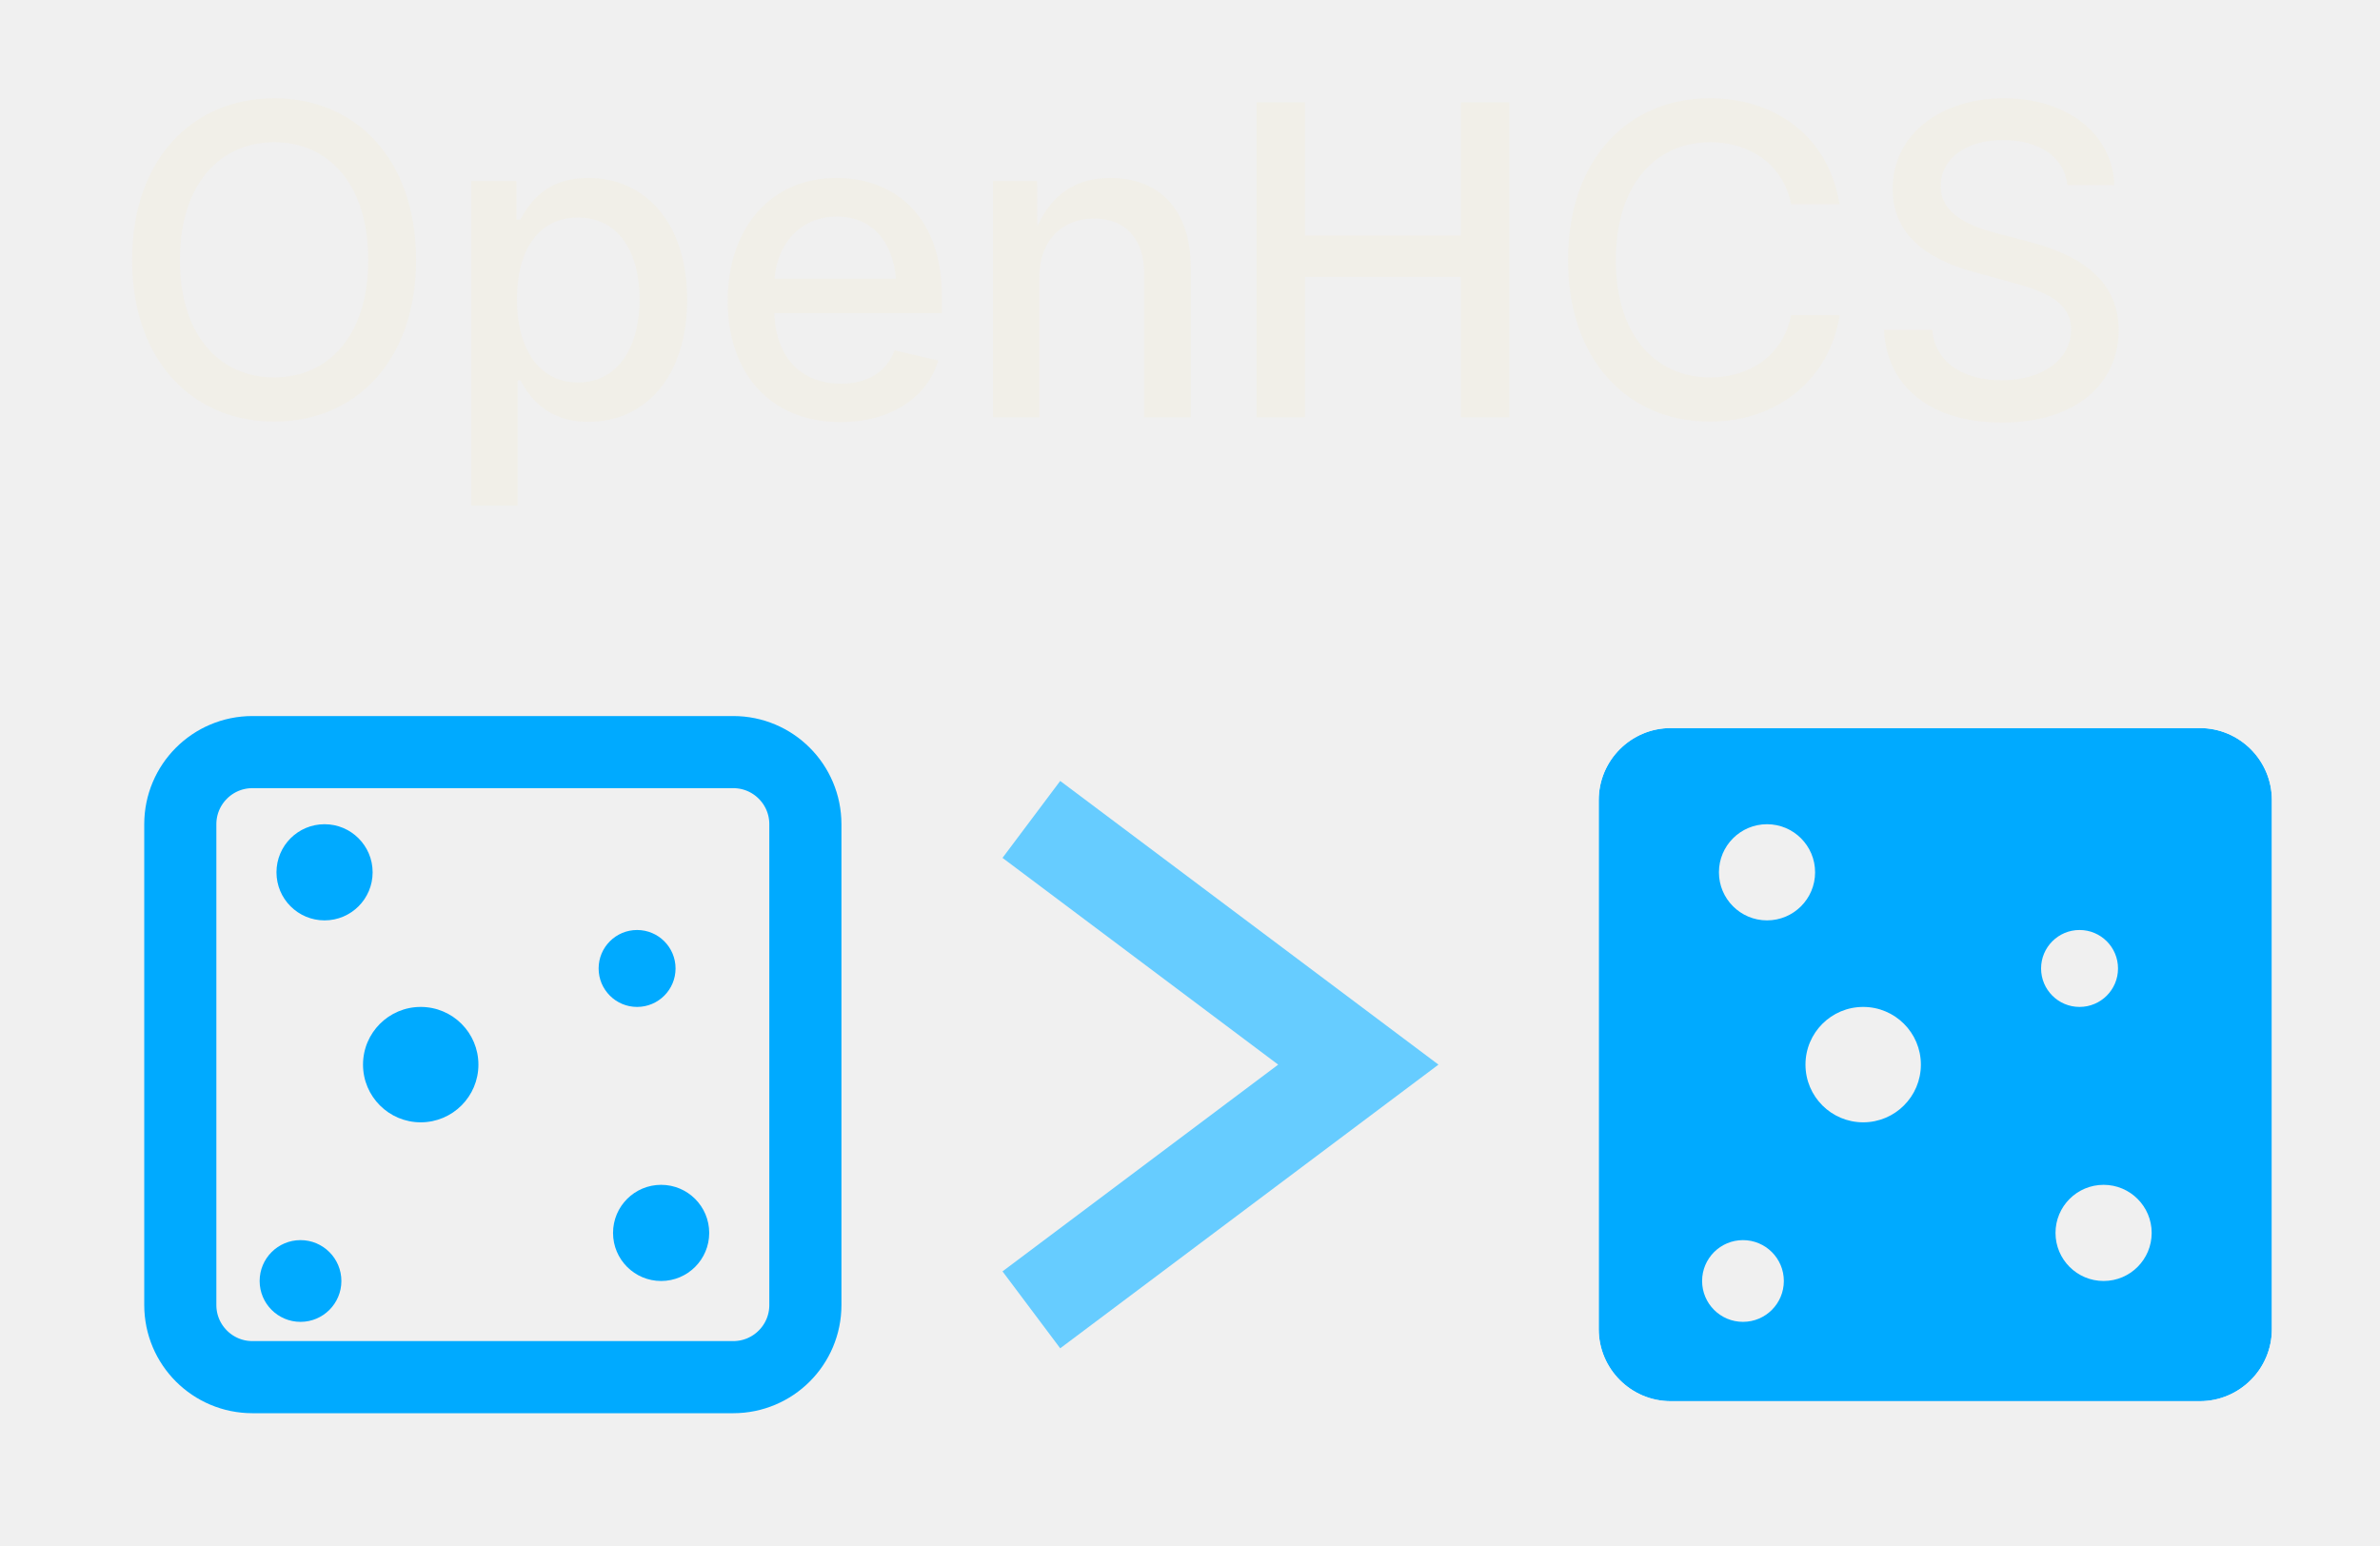
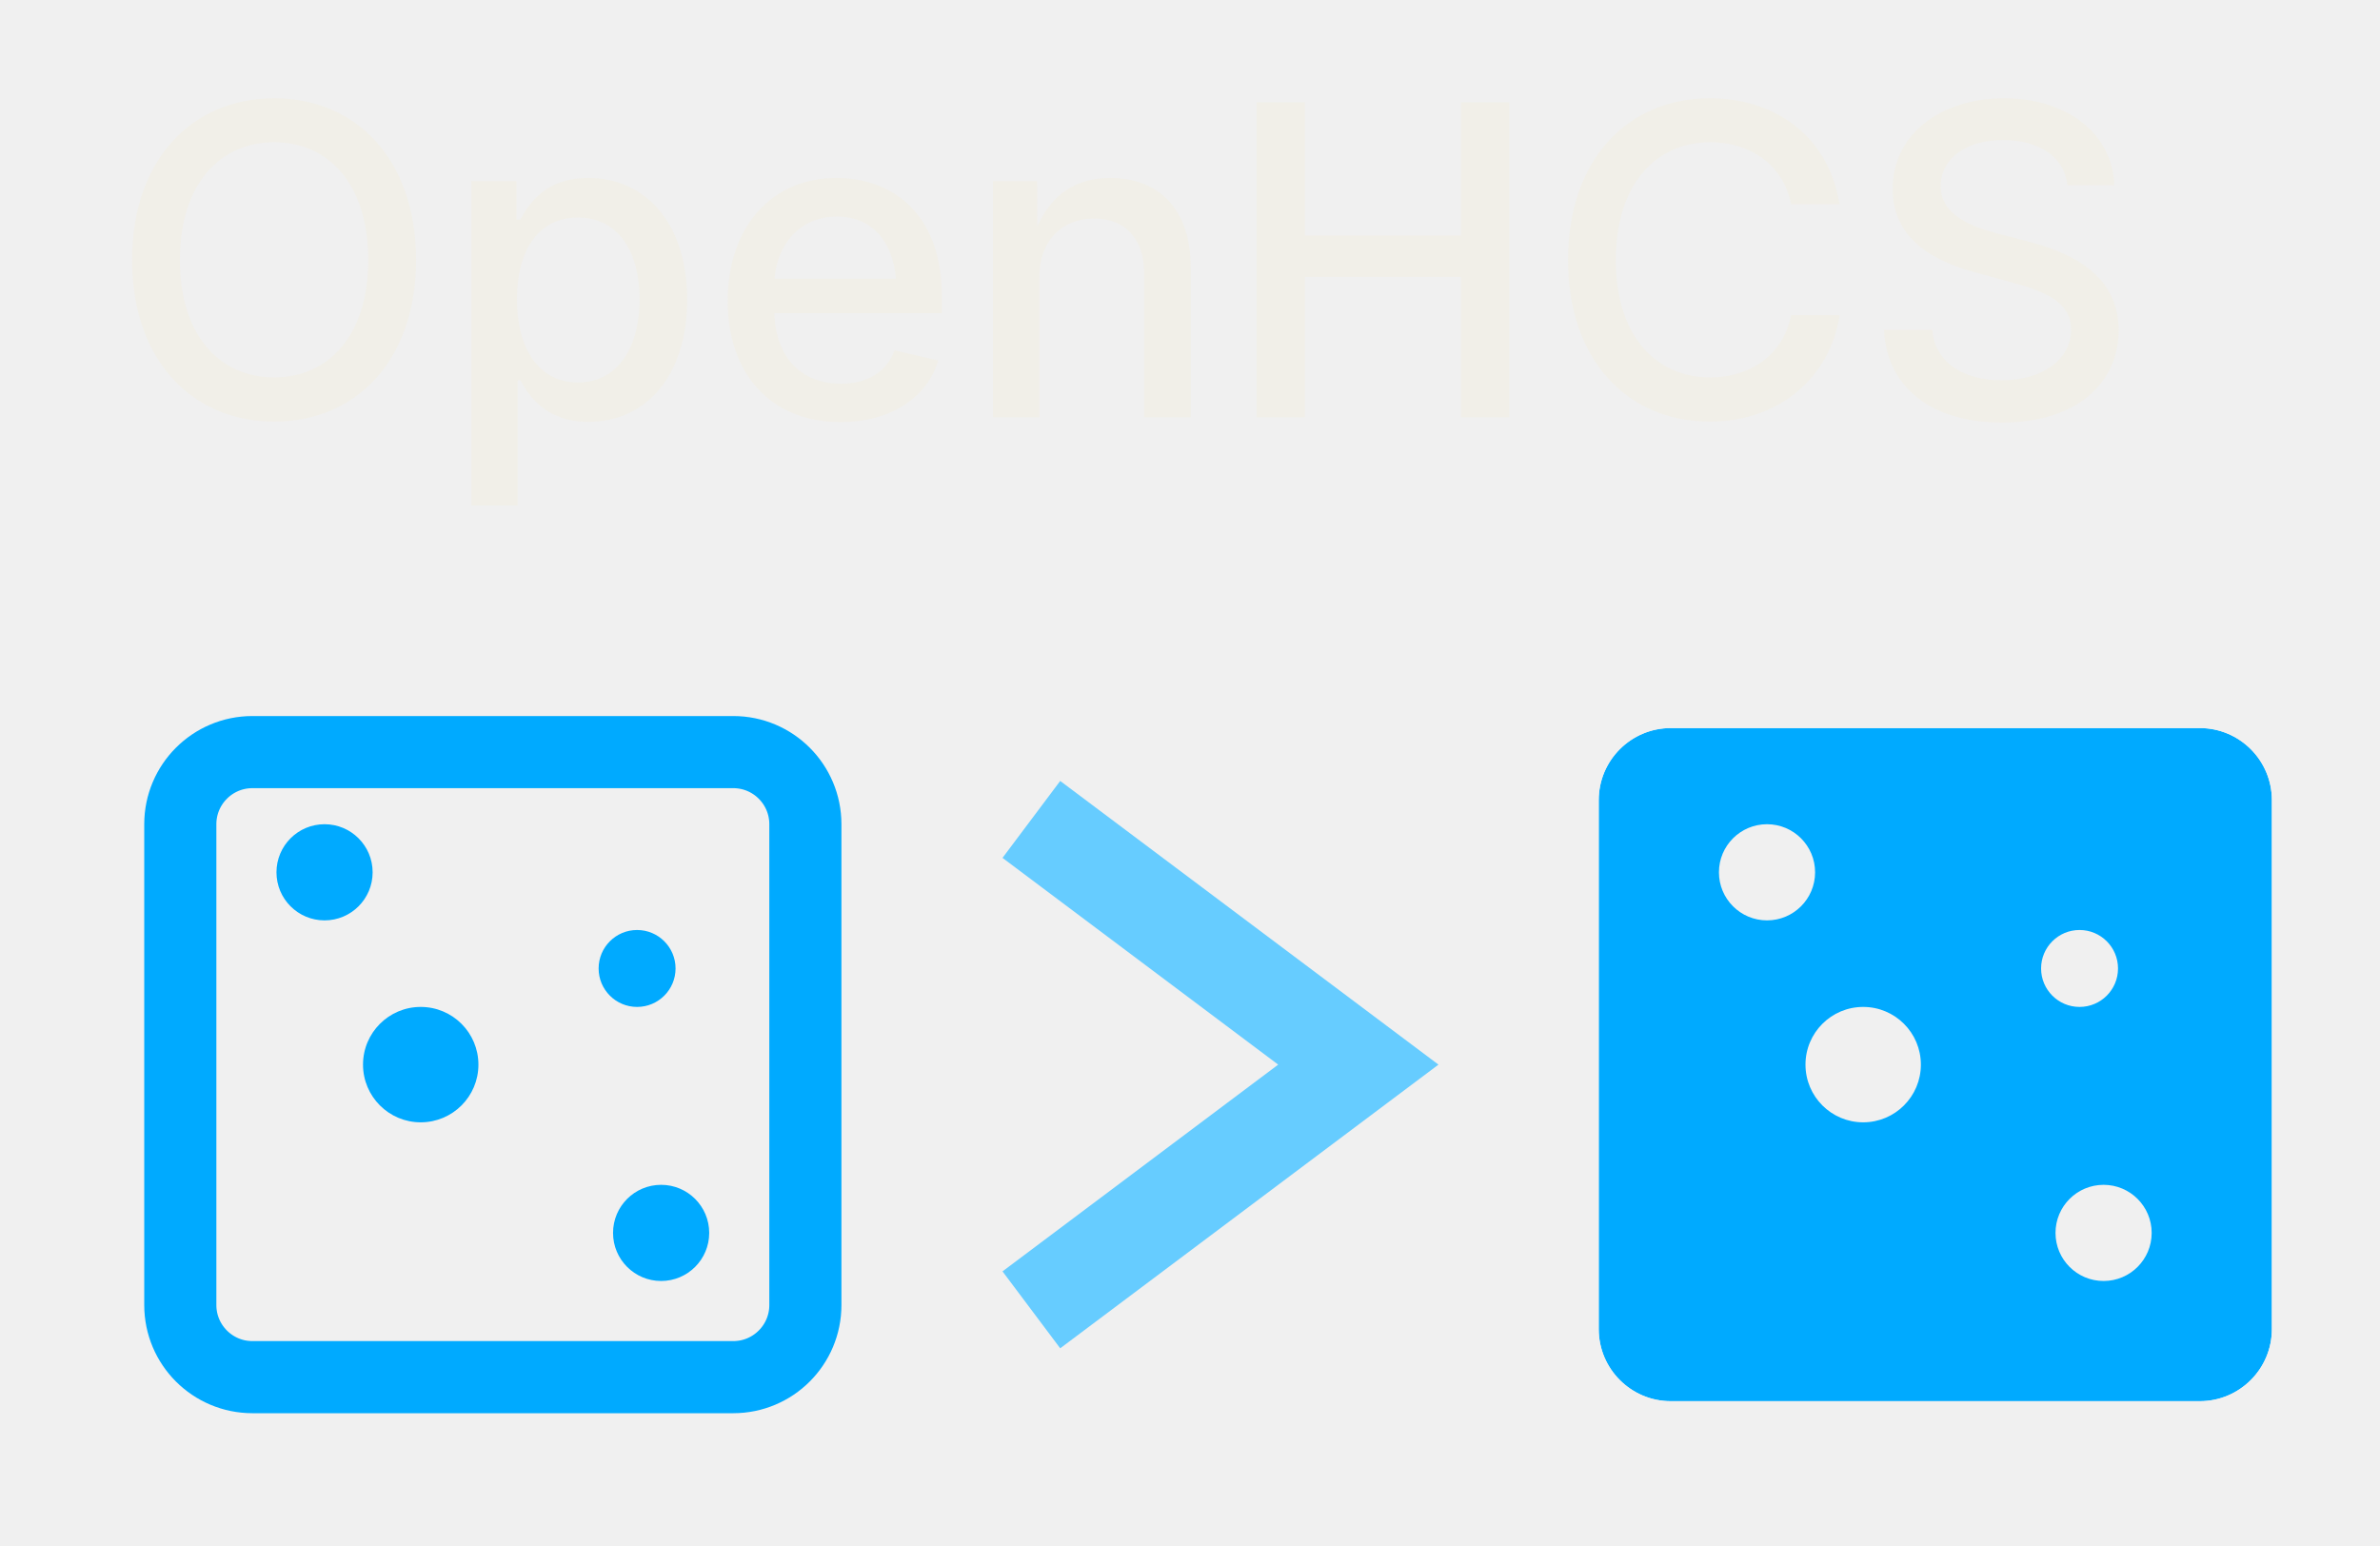
<svg xmlns="http://www.w3.org/2000/svg" viewBox="0 0 154 100" width="154" height="100" role="img" aria-label="OpenHCS">
  <defs>
    <mask id="openhcs-inverted-cells-stacked" maskUnits="userSpaceOnUse" x="61" y="1" width="30" height="30">
      <rect x="62" y="2" width="28" height="28" rx="3" fill="white" />
      <g fill="black">
        <circle cx="69" cy="8" r="2" />
        <circle cx="82" cy="12" r="1.6" />
        <circle cx="73" cy="16" r="2.4" />
        <circle cx="83" cy="23" r="2" />
-         <circle cx="68" cy="25" r="1.7" />
      </g>
    </mask>
  </defs>
  <text x="7" y="27" textLength="140" lengthAdjust="spacingAndGlyphs" font-family="Inter, 'Helvetica Neue', Arial, sans-serif" font-size="28" font-weight="500" fill="#F1EFE8">OpenHCS</text>
  <g transform="translate(7 44) scale(1.5556)">
    <rect x="3" y="3" width="26" height="26" rx="3" fill="none" stroke="#00AAFF" stroke-width="3" />
    <g fill="#00AAFF">
      <circle cx="9" cy="8" r="2" />
      <circle cx="22" cy="12" r="1.6" />
      <circle cx="13" cy="16" r="2.4" />
      <circle cx="23" cy="23" r="2" />
-       <circle cx="8" cy="25" r="1.7" />
    </g>
    <path d="M40 7 L52 16 L40 25" fill="none" stroke="#66CCFF" stroke-width="4" stroke-linecap="square" stroke-linejoin="miter" />
    <rect x="62" y="2" width="28" height="28" rx="3" fill="#00AAFF" mask="url(#openhcs-inverted-cells-stacked)" />
  </g>
</svg>
